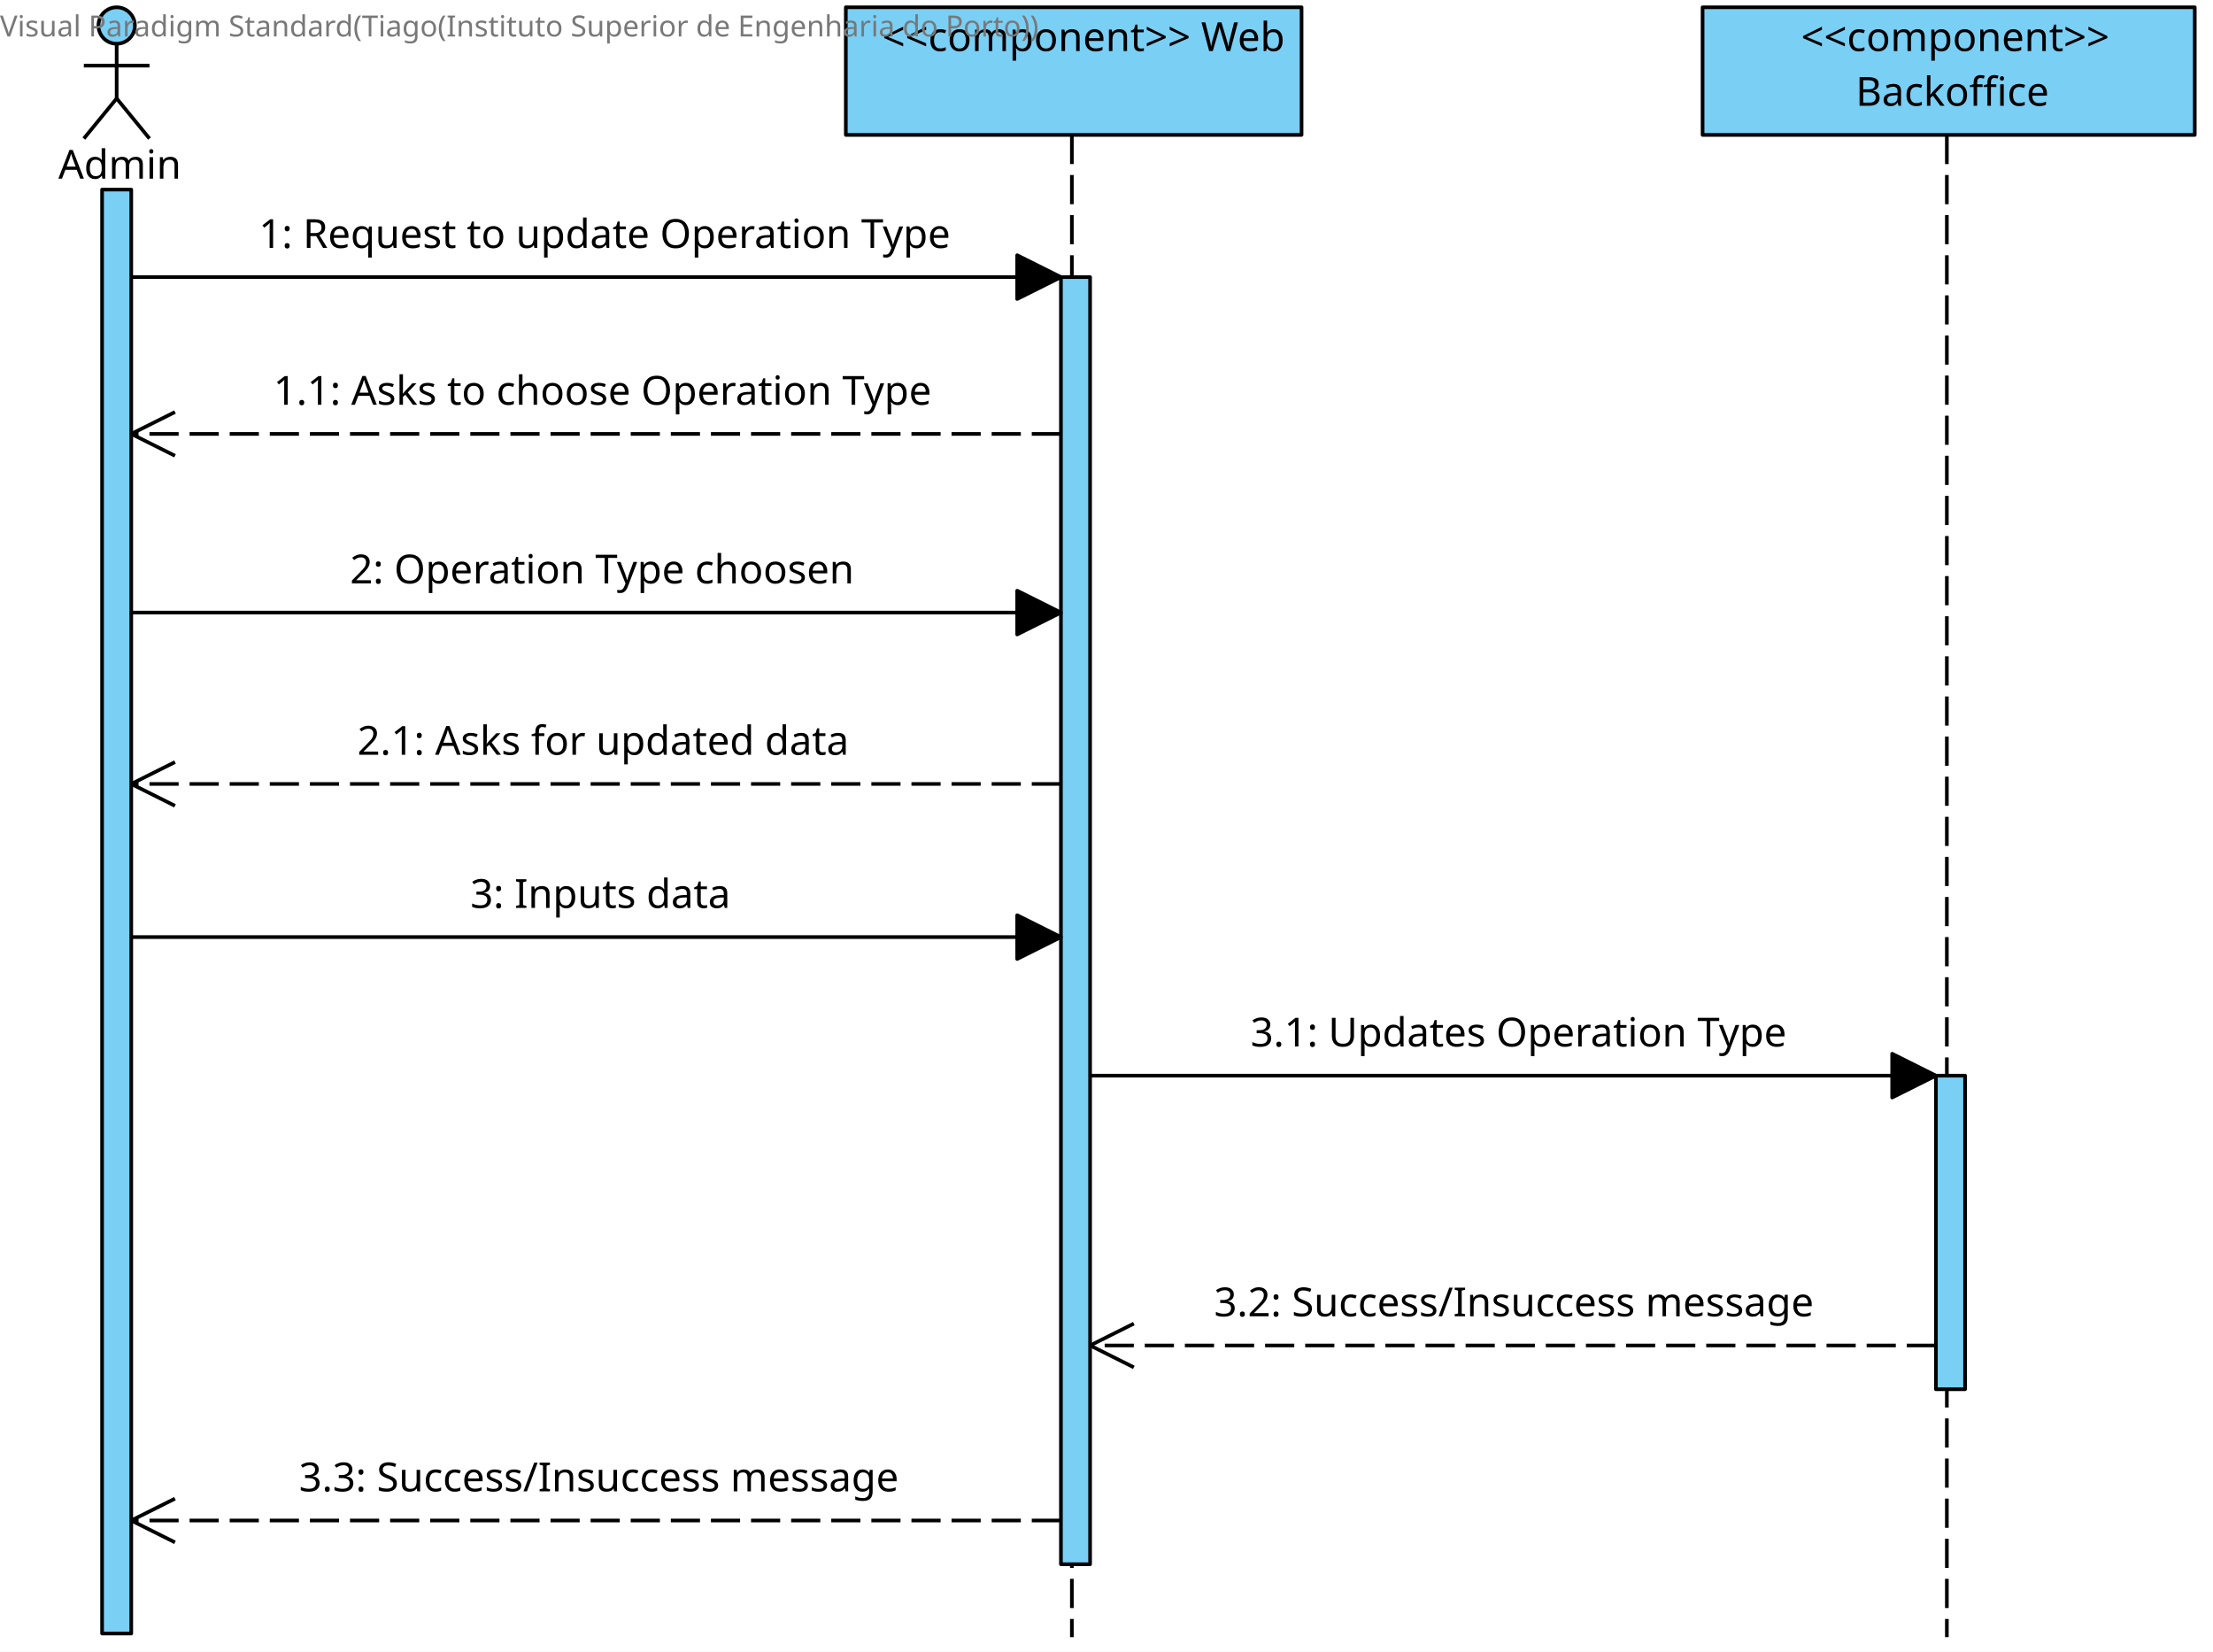
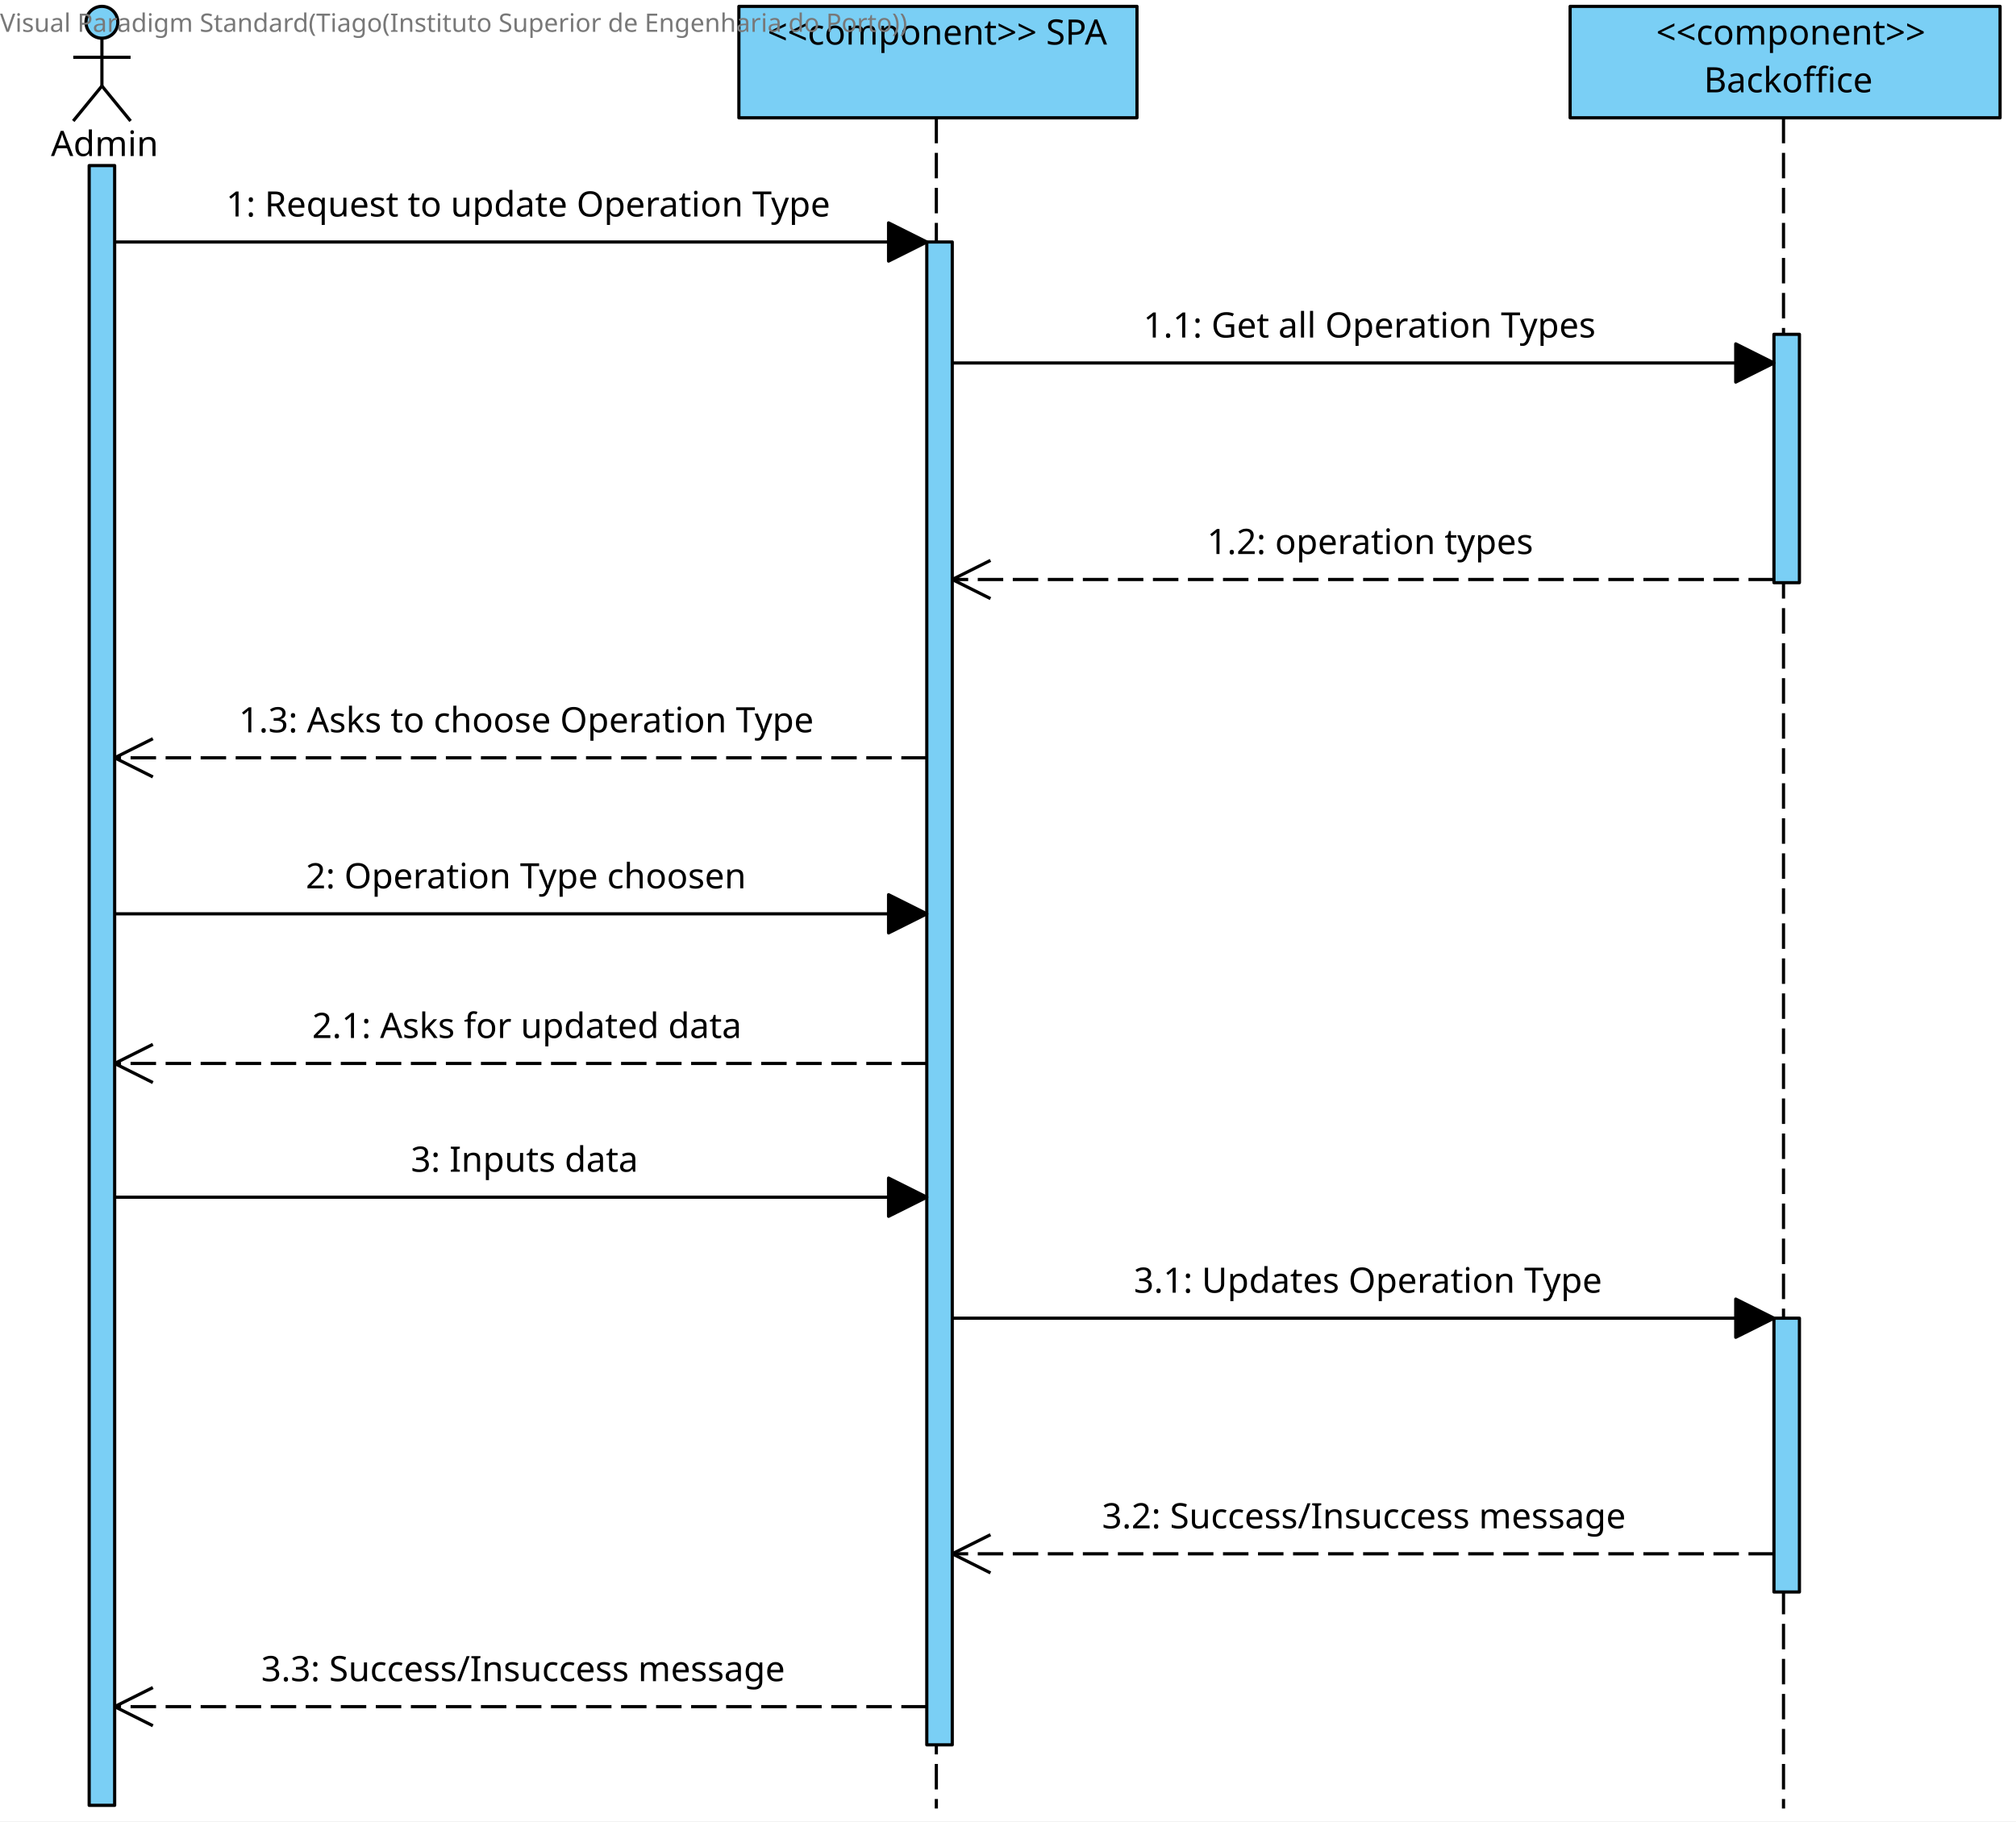
- <svg xmlns="http://www.w3.org/2000/svg" fill-opacity="0" color-rendering="auto" color-interpolation="auto" text-rendering="auto" stroke="rgb(0,0,0)" stroke-linecap="square" width="607" stroke-miterlimit="10" shape-rendering="auto" stroke-opacity="0" fill="rgb(0,0,0)" stroke-dasharray="none" font-weight="normal" stroke-width="1" height="453" font-family="'Dialog'" font-style="normal" stroke-linejoin="miter" font-size="12px" stroke-dashoffset="0" image-rendering="auto">
+ <svg xmlns="http://www.w3.org/2000/svg" fill-opacity="0" color-rendering="auto" color-interpolation="auto" text-rendering="auto" stroke="rgb(0,0,0)" stroke-linecap="square" width="633" stroke-miterlimit="10" shape-rendering="auto" stroke-opacity="0" fill="rgb(0,0,0)" stroke-dasharray="none" font-weight="normal" stroke-width="1" height="572" font-family="'Dialog'" font-style="normal" stroke-linejoin="miter" font-size="12px" stroke-dashoffset="0" image-rendering="auto">
  <defs id="genericDefs" />
  <g>
    <defs id="defs1">
      <clipPath clipPathUnits="userSpaceOnUse" id="clipPath1">
-         <path d="M-7 -7 L71 -7 L71 458 L-7 458 L-7 -7 Z" />
+         <path d="M-7 -7 L71 -7 L71 577 L-7 577 L-7 -7 Z" />
      </clipPath>
      <clipPath clipPathUnits="userSpaceOnUse" id="clipPath2">
-         <path d="M-7 -7 L137 -7 L137 458 L-7 458 L-7 -7 Z" />
+         <path d="M-7 -7 L137 -7 L137 577 L-7 577 L-7 -7 Z" />
      </clipPath>
      <clipPath clipPathUnits="userSpaceOnUse" id="clipPath3">
-         <path d="M-7 -7 L19 -7 L19 364 L-7 364 L-7 -7 Z" />
+         <path d="M-7 -7 L19 -7 L19 483 L-7 483 L-7 -7 Z" />
      </clipPath>
      <clipPath clipPathUnits="userSpaceOnUse" id="clipPath4">
-         <path d="M-7 -7 L147 -7 L147 458 L-7 458 L-7 -7 Z" />
+         <path d="M-7 -7 L147 -7 L147 577 L-7 577 L-7 -7 Z" />
      </clipPath>
      <clipPath clipPathUnits="userSpaceOnUse" id="clipPath5">
        <path d="M-7 -7 L19 -7 L19 97 L-7 97 L-7 -7 Z" />
      </clipPath>
      <clipPath clipPathUnits="userSpaceOnUse" id="clipPath6">
-         <path d="M-136 -30 L272 -30 L272 60 L-136 60 L-136 -30 Z" />
+         <path d="M-7 -7 L19 -7 L19 89 L-7 89 L-7 -7 Z" />
      </clipPath>
      <clipPath clipPathUnits="userSpaceOnUse" id="clipPath7">
        <path d="M-52 -15 L104 -15 L104 30 L-52 30 L-52 -15 Z" />
      </clipPath>
      <clipPath clipPathUnits="userSpaceOnUse" id="clipPath8">
        <path d="M-126 -15 L252 -15 L252 30 L-126 30 L-126 -15 Z" />
      </clipPath>
      <clipPath clipPathUnits="userSpaceOnUse" id="clipPath9">
+         <path d="M-136 -30 L272 -30 L272 60 L-136 60 L-136 -30 Z" />
+       </clipPath>
+       <clipPath clipPathUnits="userSpaceOnUse" id="clipPath10">
        <path d="M0 0 L359 0 L359 104 L0 104 L0 0 Z" />
      </clipPath>
-       <clipPath clipPathUnits="userSpaceOnUse" id="clipPath10">
-         <path d="M72 11 L72 26 L20 26 L20 11 ZM278 30 L278 45 L76 45 L76 30 ZM274 73 L274 88 L79 88 L79 73 ZM0 0 L0 104 L359 104 L359 0 Z" />
-       </clipPath>
      <clipPath clipPathUnits="userSpaceOnUse" id="clipPath11">
-         <path d="M274 30 L274 45 L79 45 L79 30 ZM253 79 L253 94 L100 94 L100 79 ZM0 0 L0 104 L359 104 L359 0 L278 0 L278 2 L76 2 L76 0 Z" />
+         <path d="M72 11 L72 26 L20 26 L20 11 ZM278 30 L278 45 L76 45 L76 30 ZM0 0 L0 104 L359 104 L359 0 Z" />
      </clipPath>
      <clipPath clipPathUnits="userSpaceOnUse" id="clipPath12">
+         <path d="M274 30 L274 45 L79 45 L79 30 ZM253 79 L253 94 L100 94 L100 79 ZM0 0 L0 104 L359 104 L359 0 Z" />
+       </clipPath>
+       <clipPath clipPathUnits="userSpaceOnUse" id="clipPath13">
        <path d="M253 30 L253 45 L100 45 L100 30 ZM252 77 L252 92 L103 92 L103 77 ZM0 0 L0 104 L359 104 L359 0 Z" />
      </clipPath>
-       <clipPath clipPathUnits="userSpaceOnUse" id="clipPath13">
+       <clipPath clipPathUnits="userSpaceOnUse" id="clipPath14">
        <path d="M252 30 L252 45 L103 45 L103 30 ZM220 72 L220 87 L133 87 L133 72 ZM0 0 L0 104 L359 104 L359 0 Z" />
      </clipPath>
-       <clipPath clipPathUnits="userSpaceOnUse" id="clipPath14">
-         <path d="M220 30 L220 45 L133 45 L133 30 ZM0 0 L0 104 L359 104 L359 83 L348 83 L348 68 L359 68 L359 0 L252 0 L252 3 L103 3 L103 0 Z" />
-       </clipPath>
      <clipPath clipPathUnits="userSpaceOnUse" id="clipPath15">
+         <path d="M220 30 L220 45 L133 45 L133 30 ZM0 0 L0 104 L359 104 L359 0 L252 0 L252 3 L103 3 L103 0 Z" />
+       </clipPath>
+       <clipPath clipPathUnits="userSpaceOnUse" id="clipPath16">
        <path d="M269 30 L269 45 L86 45 L86 30 ZM0 0 L0 104 L359 104 L359 0 Z" />
      </clipPath>
-       <clipPath clipPathUnits="userSpaceOnUse" id="clipPath16">
-         <path d="M0 0 L336 0 L336 104 L0 104 L0 0 Z" />
-       </clipPath>
      <clipPath clipPathUnits="userSpaceOnUse" id="clipPath17">
-         <path d="M247 30 L247 45 L85 45 L85 30 ZM0 0 L0 104 L336 104 L336 0 Z" />
+         <path d="M0 0 L362 0 L362 104 L0 104 L0 0 Z" />
      </clipPath>
      <clipPath clipPathUnits="userSpaceOnUse" id="clipPath18">
-         <path d="M257 30 L257 45 L74 45 L74 30 ZM0 0 L0 78 L6 78 L6 93 L0 93 L0 104 L336 104 L336 0 Z" />
+         <path d="M260 30 L260 45 L98 45 L98 30 ZM0 0 L0 104 L362 104 L362 0 Z" />
      </clipPath>
      <clipPath clipPathUnits="userSpaceOnUse" id="clipPath19">
+         <path d="M270 30 L270 45 L87 45 L87 30 ZM0 0 L0 78 L6 78 L6 93 L0 93 L0 104 L362 104 L362 0 Z" />
+       </clipPath>
+       <clipPath clipPathUnits="userSpaceOnUse" id="clipPath20">
+         <path d="M258 30 L258 45 L100 45 L100 30 ZM15 0 L15 7 L0 7 L0 104 L120 104 L120 98 L237 98 L237 104 L362 104 L362 0 Z" />
+       </clipPath>
+       <clipPath clipPathUnits="userSpaceOnUse" id="clipPath21">
+         <path d="M237 30 L237 45 L120 45 L120 30 ZM0 0 L0 86 L11 86 L11 101 L0 101 L0 104 L362 104 L362 0 Z" />
+       </clipPath>
+       <clipPath clipPathUnits="userSpaceOnUse" id="clipPath22">
+         <path d="M-117 -15 L234 -15 L234 30 L-117 30 L-117 -15 Z" />
+       </clipPath>
+       <clipPath clipPathUnits="userSpaceOnUse" id="clipPath23">
+         <path d="M-158 -15 L316 -15 L316 30 L-158 30 L-158 -15 Z" />
+       </clipPath>
+       <clipPath clipPathUnits="userSpaceOnUse" id="clipPath24">
        <path d="M-183 -15 L366 -15 L366 30 L-183 30 L-183 -15 Z" />
      </clipPath>
-       <clipPath clipPathUnits="userSpaceOnUse" id="clipPath20">
+       <clipPath clipPathUnits="userSpaceOnUse" id="clipPath25">
        <path d="M-162 -15 L324 -15 L324 30 L-162 30 L-162 -15 Z" />
      </clipPath>
-       <clipPath clipPathUnits="userSpaceOnUse" id="clipPath21">
+       <clipPath clipPathUnits="userSpaceOnUse" id="clipPath26">
        <path d="M-87 -15 L174 -15 L174 30 L-87 30 L-87 -15 Z" />
      </clipPath>
-       <clipPath clipPathUnits="userSpaceOnUse" id="clipPath22">
+       <clipPath clipPathUnits="userSpaceOnUse" id="clipPath27">
        <path d="M-149 -15 L298 -15 L298 30 L-149 30 L-149 -15 Z" />
      </clipPath>
-       <clipPath clipPathUnits="userSpaceOnUse" id="clipPath23">
+       <clipPath clipPathUnits="userSpaceOnUse" id="clipPath28">
        <path d="M-153 -15 L306 -15 L306 30 L-153 30 L-153 -15 Z" />
      </clipPath>
-       <clipPath clipPathUnits="userSpaceOnUse" id="clipPath24">
+       <clipPath clipPathUnits="userSpaceOnUse" id="clipPath29">
        <path d="M-195 -15 L390 -15 L390 30 L-195 30 L-195 -15 Z" />
      </clipPath>
-       <clipPath clipPathUnits="userSpaceOnUse" id="clipPath25">
+       <clipPath clipPathUnits="userSpaceOnUse" id="clipPath30">
        <path d="M-202 -15 L404 -15 L404 30 L-202 30 L-202 -15 Z" />
      </clipPath>
    </defs>
    <g fill="white" text-rendering="geometricPrecision" fill-opacity="1" stroke-opacity="1" stroke="white">
-       <rect x="0" width="607" height="453" y="0" stroke="none" />
+       <rect x="0" width="633" height="572" y="0" stroke="none" />
    </g>
    <g font-size="11px" transform="translate(2,2)" fill-opacity="1" fill="rgb(122,207,245)" text-rendering="geometricPrecision" image-rendering="optimizeQuality" font-family="sans-serif" stroke="rgb(122,207,245)" stroke-opacity="1">
      <circle r="5" clip-path="url(#clipPath1)" cx="30" cy="5" stroke="none" />
-       <rect x="26" width="8" height="396" y="50" clip-path="url(#clipPath1)" stroke="none" />
+       <rect x="26" width="8" height="515" y="50" clip-path="url(#clipPath1)" stroke="none" />
    </g>
    <g stroke-linecap="butt" font-size="11px" transform="translate(2,2)" fill-opacity="1" fill="black" text-rendering="geometricPrecision" image-rendering="optimizeQuality" font-family="sans-serif" stroke-linejoin="round" stroke="black" stroke-opacity="1" stroke-miterlimit="0">
      <circle fill="none" r="5" clip-path="url(#clipPath1)" cx="30" cy="5" />
-       <rect fill="none" x="26" width="8" height="396" y="50" clip-path="url(#clipPath1)" />
+       <rect fill="none" x="26" width="8" height="515" y="50" clip-path="url(#clipPath1)" />
      <line y2="25" fill="none" x1="30" clip-path="url(#clipPath1)" x2="30" y1="10" />
      <line y2="36" fill="none" x1="30" clip-path="url(#clipPath1)" x2="21" y1="25" />
      <line y2="36" fill="none" x1="30" clip-path="url(#clipPath1)" x2="39" y1="25" />
      <line y2="16" fill="none" x1="21" clip-path="url(#clipPath1)" x2="39" y1="16" />
    </g>
    <g font-size="11px" transform="translate(232,2)" fill-opacity="1" fill="rgb(122,207,245)" text-rendering="geometricPrecision" image-rendering="optimizeQuality" font-family="sans-serif" stroke="rgb(122,207,245)" stroke-opacity="1">
      <rect x="0" width="125" height="35" y="0" clip-path="url(#clipPath2)" stroke="none" />
    </g>
    <g stroke-linecap="butt" font-size="11px" transform="translate(232,2)" fill-opacity="1" fill="black" text-rendering="geometricPrecision" image-rendering="optimizeQuality" font-family="sans-serif" stroke-linejoin="round" stroke="black" stroke-opacity="1" stroke-miterlimit="0">
      <rect fill="none" x="0" width="125" height="35" y="0" clip-path="url(#clipPath2)" />
-       <line clip-path="url(#clipPath2)" fill="none" x1="62" x2="62" y1="35" y2="447" stroke-linejoin="bevel" stroke-dasharray="8,3" />
+       <line clip-path="url(#clipPath2)" fill="none" x1="62" x2="62" y1="35" y2="566" stroke-linejoin="bevel" stroke-dasharray="8,3" />
    </g>
    <g font-size="11px" transform="translate(291,76)" fill-opacity="1" fill="rgb(122,207,245)" text-rendering="geometricPrecision" image-rendering="optimizeQuality" font-family="sans-serif" stroke="rgb(122,207,245)" stroke-opacity="1">
-       <rect x="0" width="8" height="353" y="0" clip-path="url(#clipPath3)" stroke="none" />
+       <rect x="0" width="8" height="472" y="0" clip-path="url(#clipPath3)" stroke="none" />
    </g>
    <g stroke-linecap="butt" font-size="11px" transform="translate(291,76)" fill-opacity="1" fill="black" text-rendering="geometricPrecision" image-rendering="optimizeQuality" font-family="sans-serif" stroke-linejoin="round" stroke="black" stroke-opacity="1" stroke-miterlimit="0">
-       <rect fill="none" x="0" width="8" height="353" y="0" clip-path="url(#clipPath3)" />
-     </g>
-     <g font-size="11px" transform="translate(467,2)" fill-opacity="1" fill="rgb(122,207,245)" text-rendering="geometricPrecision" image-rendering="optimizeQuality" font-family="sans-serif" stroke="rgb(122,207,245)" stroke-opacity="1">
+       <rect fill="none" x="0" width="8" height="472" y="0" clip-path="url(#clipPath3)" />
+     </g>
+     <g font-size="11px" transform="translate(493,2)" fill-opacity="1" fill="rgb(122,207,245)" text-rendering="geometricPrecision" image-rendering="optimizeQuality" font-family="sans-serif" stroke="rgb(122,207,245)" stroke-opacity="1">
      <rect x="0" width="135" height="35" y="0" clip-path="url(#clipPath4)" stroke="none" />
    </g>
-     <g stroke-linecap="butt" font-size="11px" transform="translate(467,2)" fill-opacity="1" fill="black" text-rendering="geometricPrecision" image-rendering="optimizeQuality" font-family="sans-serif" stroke-linejoin="round" stroke="black" stroke-opacity="1" stroke-miterlimit="0">
+     <g stroke-linecap="butt" font-size="11px" transform="translate(493,2)" fill-opacity="1" fill="black" text-rendering="geometricPrecision" image-rendering="optimizeQuality" font-family="sans-serif" stroke-linejoin="round" stroke="black" stroke-opacity="1" stroke-miterlimit="0">
      <rect fill="none" x="0" width="135" height="35" y="0" clip-path="url(#clipPath4)" />
-       <line clip-path="url(#clipPath4)" fill="none" x1="67" x2="67" y1="35" y2="447" stroke-linejoin="bevel" stroke-dasharray="8,3" />
-     </g>
-     <g font-size="11px" transform="translate(531,295)" fill-opacity="1" fill="rgb(122,207,245)" text-rendering="geometricPrecision" image-rendering="optimizeQuality" font-family="sans-serif" stroke="rgb(122,207,245)" stroke-opacity="1">
+       <line clip-path="url(#clipPath4)" fill="none" x1="67" x2="67" y1="35" y2="566" stroke-linejoin="bevel" stroke-dasharray="8,3" />
+     </g>
+     <g font-size="11px" transform="translate(557,414)" fill-opacity="1" fill="rgb(122,207,245)" text-rendering="geometricPrecision" image-rendering="optimizeQuality" font-family="sans-serif" stroke="rgb(122,207,245)" stroke-opacity="1">
      <rect x="0" width="8" height="86" y="0" clip-path="url(#clipPath5)" stroke="none" />
    </g>
-     <g stroke-linecap="butt" font-size="11px" transform="translate(531,295)" fill-opacity="1" fill="black" text-rendering="geometricPrecision" image-rendering="optimizeQuality" font-family="sans-serif" stroke-linejoin="round" stroke="black" stroke-opacity="1" stroke-miterlimit="0">
+     <g stroke-linecap="butt" font-size="11px" transform="translate(557,414)" fill-opacity="1" fill="black" text-rendering="geometricPrecision" image-rendering="optimizeQuality" font-family="sans-serif" stroke-linejoin="round" stroke="black" stroke-opacity="1" stroke-miterlimit="0">
      <rect fill="none" x="0" width="8" height="86" y="0" clip-path="url(#clipPath5)" />
    </g>
-     <g font-size="11px" transform="translate(467,2)" fill-opacity="1" fill="black" text-rendering="geometricPrecision" image-rendering="optimizeQuality" font-family="sans-serif" stroke="black" stroke-opacity="1">
-       <text x="27" xml:space="preserve" y="12" clip-path="url(#clipPath6)" stroke="none">&lt;&lt;component&gt;&gt;</text>
-       <text x="42" xml:space="preserve" y="27" clip-path="url(#clipPath6)" stroke="none">Backoffice</text>
+     <g font-size="11px" transform="translate(557,105)" fill-opacity="1" fill="rgb(122,207,245)" text-rendering="geometricPrecision" image-rendering="optimizeQuality" font-family="sans-serif" stroke="rgb(122,207,245)" stroke-opacity="1">
+       <rect x="0" width="8" height="78" y="0" clip-path="url(#clipPath6)" stroke="none" />
+     </g>
+     <g stroke-linecap="butt" font-size="11px" transform="translate(557,105)" fill-opacity="1" fill="black" text-rendering="geometricPrecision" image-rendering="optimizeQuality" font-family="sans-serif" stroke-linejoin="round" stroke="black" stroke-opacity="1" stroke-miterlimit="0">
+       <rect fill="none" x="0" width="8" height="78" y="0" clip-path="url(#clipPath6)" />
    </g>
    <g font-size="11px" transform="translate(6,37)" fill-opacity="1" fill="black" text-rendering="geometricPrecision" image-rendering="optimizeQuality" font-family="sans-serif" stroke="black" stroke-opacity="1">
      <text x="10" xml:space="preserve" y="12" clip-path="url(#clipPath7)" stroke="none">Admin</text>
    </g>
    <g font-size="11px" transform="translate(232,2)" fill-opacity="1" fill="black" text-rendering="geometricPrecision" image-rendering="optimizeQuality" font-family="sans-serif" stroke="black" stroke-opacity="1">
-       <text x="10" xml:space="preserve" y="12" clip-path="url(#clipPath8)" stroke="none">&lt;&lt;component&gt;&gt; Web</text>
+       <text x="9" xml:space="preserve" y="12" clip-path="url(#clipPath8)" stroke="none">&lt;&lt;component&gt;&gt; SPA</text>
+     </g>
+     <g font-size="11px" transform="translate(493,2)" fill-opacity="1" fill="black" text-rendering="geometricPrecision" image-rendering="optimizeQuality" font-family="sans-serif" stroke="black" stroke-opacity="1">
+       <text x="27" xml:space="preserve" y="12" clip-path="url(#clipPath9)" stroke="none">&lt;&lt;component&gt;&gt;</text>
+       <text x="42" xml:space="preserve" y="27" clip-path="url(#clipPath9)" stroke="none">Backoffice</text>
    </g>
    <g stroke-linecap="butt" font-size="11px" transform="translate(-14,26)" fill-opacity="1" fill="black" text-rendering="geometricPrecision" image-rendering="optimizeQuality" font-family="sans-serif" stroke-linejoin="round" stroke="black" stroke-opacity="1">
-       <line y2="50" fill="none" x1="50" clip-path="url(#clipPath10)" x2="305" y1="50" />
-       <polygon points=" 305 50 293 44 293 56" clip-path="url(#clipPath10)" stroke="none" />
-       <polygon fill="none" points=" 305 50 293 44 293 56" clip-path="url(#clipPath10)" />
-     </g>
-     <g fill-opacity="1" text-rendering="geometricPrecision" stroke="black" stroke-linecap="butt" transform="translate(-14,69)" stroke-miterlimit="0" stroke-opacity="1" fill="black" stroke-dasharray="8,3" font-family="sans-serif" stroke-linejoin="round" font-size="11px" image-rendering="optimizeQuality">
-       <line y2="50" fill="none" x1="305" clip-path="url(#clipPath11)" x2="50" y1="50" />
-       <line clip-path="url(#clipPath11)" fill="none" x1="50" x2="62" y1="50" y2="56" stroke-dasharray="none" stroke-miterlimit="10" />
-       <line clip-path="url(#clipPath11)" fill="none" x1="50" x2="62" y1="50" y2="44" stroke-dasharray="none" stroke-miterlimit="10" />
-     </g>
-     <g stroke-linecap="butt" font-size="11px" transform="translate(-14,118)" fill-opacity="1" fill="black" text-rendering="geometricPrecision" image-rendering="optimizeQuality" font-family="sans-serif" stroke-linejoin="round" stroke="black" stroke-opacity="1">
-       <line y2="50" fill="none" x1="50" clip-path="url(#clipPath12)" x2="305" y1="50" />
-       <polygon points=" 305 50 293 44 293 56" clip-path="url(#clipPath12)" stroke="none" />
-       <polygon fill="none" points=" 305 50 293 44 293 56" clip-path="url(#clipPath12)" />
-     </g>
-     <g fill-opacity="1" text-rendering="geometricPrecision" stroke="black" stroke-linecap="butt" transform="translate(-14,165)" stroke-miterlimit="0" stroke-opacity="1" fill="black" stroke-dasharray="8,3" font-family="sans-serif" stroke-linejoin="round" font-size="11px" image-rendering="optimizeQuality">
-       <line y2="50" fill="none" x1="305" clip-path="url(#clipPath13)" x2="50" y1="50" />
-       <line clip-path="url(#clipPath13)" fill="none" x1="50" x2="62" y1="50" y2="56" stroke-dasharray="none" stroke-miterlimit="10" />
-       <line clip-path="url(#clipPath13)" fill="none" x1="50" x2="62" y1="50" y2="44" stroke-dasharray="none" stroke-miterlimit="10" />
-     </g>
-     <g stroke-linecap="butt" font-size="11px" transform="translate(-14,207)" fill-opacity="1" fill="black" text-rendering="geometricPrecision" image-rendering="optimizeQuality" font-family="sans-serif" stroke-linejoin="round" stroke="black" stroke-opacity="1">
-       <line y2="50" fill="none" x1="50" clip-path="url(#clipPath14)" x2="305" y1="50" />
-       <polygon points=" 305 50 293 44 293 56" clip-path="url(#clipPath14)" stroke="none" />
-       <polygon fill="none" points=" 305 50 293 44 293 56" clip-path="url(#clipPath14)" />
-     </g>
-     <g fill-opacity="1" text-rendering="geometricPrecision" stroke="black" stroke-linecap="butt" transform="translate(-14,367)" stroke-miterlimit="0" stroke-opacity="1" fill="black" stroke-dasharray="8,3" font-family="sans-serif" stroke-linejoin="round" font-size="11px" image-rendering="optimizeQuality">
-       <line y2="50" fill="none" x1="305" clip-path="url(#clipPath15)" x2="50" y1="50" />
-       <line clip-path="url(#clipPath15)" fill="none" x1="50" x2="62" y1="50" y2="56" stroke-dasharray="none" stroke-miterlimit="10" />
-       <line clip-path="url(#clipPath15)" fill="none" x1="50" x2="62" y1="50" y2="44" stroke-dasharray="none" stroke-miterlimit="10" />
-     </g>
-     <g stroke-linecap="butt" font-size="11px" transform="translate(249,245)" fill-opacity="1" fill="black" text-rendering="geometricPrecision" image-rendering="optimizeQuality" font-family="sans-serif" stroke-linejoin="round" stroke="black" stroke-opacity="1">
-       <line y2="50" fill="none" x1="50" clip-path="url(#clipPath17)" x2="282" y1="50" />
-       <polygon points=" 282 50 270 44 270 56" clip-path="url(#clipPath17)" stroke="none" />
-       <polygon fill="none" points=" 282 50 270 44 270 56" clip-path="url(#clipPath17)" />
-     </g>
-     <g fill-opacity="1" text-rendering="geometricPrecision" stroke="black" stroke-linecap="butt" transform="translate(249,319)" stroke-miterlimit="0" stroke-opacity="1" fill="black" stroke-dasharray="8,3" font-family="sans-serif" stroke-linejoin="round" font-size="11px" image-rendering="optimizeQuality">
-       <line y2="50" fill="none" x1="282" clip-path="url(#clipPath18)" x2="50" y1="50" />
-       <line clip-path="url(#clipPath18)" fill="none" x1="50" x2="62" y1="50" y2="56" stroke-dasharray="none" stroke-miterlimit="10" />
-       <line clip-path="url(#clipPath18)" fill="none" x1="50" x2="62" y1="50" y2="44" stroke-dasharray="none" stroke-miterlimit="10" />
-     </g>
-     <g font-size="11px" transform="translate(323,349)" fill-opacity="1" fill="white" text-rendering="geometricPrecision" image-rendering="optimizeQuality" font-family="sans-serif" stroke="white" stroke-opacity="1">
-       <rect x="0" width="183" height="15" y="0" clip-path="url(#clipPath19)" stroke="none" />
-       <text fill="black" x="10" xml:space="preserve" y="12" clip-path="url(#clipPath19)" stroke="none">3.2: Success/Insuccess message</text>
-     </g>
-     <g font-size="11px" transform="translate(334,275)" fill-opacity="1" fill="white" text-rendering="geometricPrecision" image-rendering="optimizeQuality" font-family="sans-serif" stroke="white" stroke-opacity="1">
-       <rect x="0" width="162" height="15" y="0" clip-path="url(#clipPath20)" stroke="none" />
-       <text fill="black" x="9" xml:space="preserve" y="12" clip-path="url(#clipPath20)" stroke="none">3.1: Updates Operation Type</text>
-     </g>
-     <g font-size="11px" transform="translate(72,397)" fill-opacity="1" fill="white" text-rendering="geometricPrecision" image-rendering="optimizeQuality" font-family="sans-serif" stroke="white" stroke-opacity="1">
-       <rect x="0" width="183" height="15" y="0" clip-path="url(#clipPath19)" stroke="none" />
-       <text fill="black" x="10" xml:space="preserve" y="12" clip-path="url(#clipPath19)" stroke="none">3.3: Success/Insuccess message</text>
-     </g>
-     <g font-size="11px" transform="translate(119,237)" fill-opacity="1" fill="white" text-rendering="geometricPrecision" image-rendering="optimizeQuality" font-family="sans-serif" stroke="white" stroke-opacity="1">
-       <rect x="0" width="87" height="15" y="0" clip-path="url(#clipPath21)" stroke="none" />
-       <text fill="black" x="10" xml:space="preserve" y="12" clip-path="url(#clipPath21)" stroke="none">3: Inputs data</text>
-     </g>
-     <g font-size="11px" transform="translate(89,195)" fill-opacity="1" fill="white" text-rendering="geometricPrecision" image-rendering="optimizeQuality" font-family="sans-serif" stroke="white" stroke-opacity="1">
-       <rect x="0" width="149" height="15" y="0" clip-path="url(#clipPath22)" stroke="none" />
-       <text fill="black" x="9" xml:space="preserve" y="12" clip-path="url(#clipPath22)" stroke="none">2.1: Asks for updated data</text>
-     </g>
-     <g font-size="11px" transform="translate(86,148)" fill-opacity="1" fill="white" text-rendering="geometricPrecision" image-rendering="optimizeQuality" font-family="sans-serif" stroke="white" stroke-opacity="1">
-       <rect x="0" width="153" height="15" y="0" clip-path="url(#clipPath23)" stroke="none" />
-       <text fill="black" x="10" xml:space="preserve" y="12" clip-path="url(#clipPath23)" stroke="none">2: Operation Type choosen</text>
-     </g>
-     <g font-size="11px" transform="translate(65,99)" fill-opacity="1" fill="white" text-rendering="geometricPrecision" image-rendering="optimizeQuality" font-family="sans-serif" stroke="white" stroke-opacity="1">
-       <rect x="0" width="195" height="15" y="0" clip-path="url(#clipPath24)" stroke="none" />
-       <text fill="black" x="10" xml:space="preserve" y="12" clip-path="url(#clipPath24)" stroke="none">1.1: Asks to choose Operation Type</text>
+       <line y2="50" fill="none" x1="50" clip-path="url(#clipPath11)" x2="305" y1="50" />
+       <polygon points=" 305 50 293 44 293 56" clip-path="url(#clipPath11)" stroke="none" />
+       <polygon fill="none" points=" 305 50 293 44 293 56" clip-path="url(#clipPath11)" />
+     </g>
+     <g fill-opacity="1" text-rendering="geometricPrecision" stroke="black" stroke-linecap="butt" transform="translate(-14,188)" stroke-miterlimit="0" stroke-opacity="1" fill="black" stroke-dasharray="8,3" font-family="sans-serif" stroke-linejoin="round" font-size="11px" image-rendering="optimizeQuality">
+       <line y2="50" fill="none" x1="305" clip-path="url(#clipPath12)" x2="50" y1="50" />
+       <line clip-path="url(#clipPath12)" fill="none" x1="50" x2="62" y1="50" y2="56" stroke-dasharray="none" stroke-miterlimit="10" />
+       <line clip-path="url(#clipPath12)" fill="none" x1="50" x2="62" y1="50" y2="44" stroke-dasharray="none" stroke-miterlimit="10" />
+     </g>
+     <g stroke-linecap="butt" font-size="11px" transform="translate(-14,237)" fill-opacity="1" fill="black" text-rendering="geometricPrecision" image-rendering="optimizeQuality" font-family="sans-serif" stroke-linejoin="round" stroke="black" stroke-opacity="1">
+       <line y2="50" fill="none" x1="50" clip-path="url(#clipPath13)" x2="305" y1="50" />
+       <polygon points=" 305 50 293 44 293 56" clip-path="url(#clipPath13)" stroke="none" />
+       <polygon fill="none" points=" 305 50 293 44 293 56" clip-path="url(#clipPath13)" />
+     </g>
+     <g fill-opacity="1" text-rendering="geometricPrecision" stroke="black" stroke-linecap="butt" transform="translate(-14,284)" stroke-miterlimit="0" stroke-opacity="1" fill="black" stroke-dasharray="8,3" font-family="sans-serif" stroke-linejoin="round" font-size="11px" image-rendering="optimizeQuality">
+       <line y2="50" fill="none" x1="305" clip-path="url(#clipPath14)" x2="50" y1="50" />
+       <line clip-path="url(#clipPath14)" fill="none" x1="50" x2="62" y1="50" y2="56" stroke-dasharray="none" stroke-miterlimit="10" />
+       <line clip-path="url(#clipPath14)" fill="none" x1="50" x2="62" y1="50" y2="44" stroke-dasharray="none" stroke-miterlimit="10" />
+     </g>
+     <g stroke-linecap="butt" font-size="11px" transform="translate(-14,326)" fill-opacity="1" fill="black" text-rendering="geometricPrecision" image-rendering="optimizeQuality" font-family="sans-serif" stroke-linejoin="round" stroke="black" stroke-opacity="1">
+       <line y2="50" fill="none" x1="50" clip-path="url(#clipPath15)" x2="305" y1="50" />
+       <polygon points=" 305 50 293 44 293 56" clip-path="url(#clipPath15)" stroke="none" />
+       <polygon fill="none" points=" 305 50 293 44 293 56" clip-path="url(#clipPath15)" />
+     </g>
+     <g fill-opacity="1" text-rendering="geometricPrecision" stroke="black" stroke-linecap="butt" transform="translate(-14,486)" stroke-miterlimit="0" stroke-opacity="1" fill="black" stroke-dasharray="8,3" font-family="sans-serif" stroke-linejoin="round" font-size="11px" image-rendering="optimizeQuality">
+       <line y2="50" fill="none" x1="305" clip-path="url(#clipPath16)" x2="50" y1="50" />
+       <line clip-path="url(#clipPath16)" fill="none" x1="50" x2="62" y1="50" y2="56" stroke-dasharray="none" stroke-miterlimit="10" />
+       <line clip-path="url(#clipPath16)" fill="none" x1="50" x2="62" y1="50" y2="44" stroke-dasharray="none" stroke-miterlimit="10" />
+     </g>
+     <g stroke-linecap="butt" font-size="11px" transform="translate(249,364)" fill-opacity="1" fill="black" text-rendering="geometricPrecision" image-rendering="optimizeQuality" font-family="sans-serif" stroke-linejoin="round" stroke="black" stroke-opacity="1">
+       <line y2="50" fill="none" x1="50" clip-path="url(#clipPath18)" x2="308" y1="50" />
+       <polygon points=" 308 50 296 44 296 56" clip-path="url(#clipPath18)" stroke="none" />
+       <polygon fill="none" points=" 308 50 296 44 296 56" clip-path="url(#clipPath18)" />
+     </g>
+     <g fill-opacity="1" text-rendering="geometricPrecision" stroke="black" stroke-linecap="butt" transform="translate(249,438)" stroke-miterlimit="0" stroke-opacity="1" fill="black" stroke-dasharray="8,3" font-family="sans-serif" stroke-linejoin="round" font-size="11px" image-rendering="optimizeQuality">
+       <line y2="50" fill="none" x1="308" clip-path="url(#clipPath19)" x2="50" y1="50" />
+       <line clip-path="url(#clipPath19)" fill="none" x1="50" x2="62" y1="50" y2="56" stroke-dasharray="none" stroke-miterlimit="10" />
+       <line clip-path="url(#clipPath19)" fill="none" x1="50" x2="62" y1="50" y2="44" stroke-dasharray="none" stroke-miterlimit="10" />
+     </g>
+     <g stroke-linecap="butt" font-size="11px" transform="translate(249,64)" fill-opacity="1" fill="black" text-rendering="geometricPrecision" image-rendering="optimizeQuality" font-family="sans-serif" stroke-linejoin="round" stroke="black" stroke-opacity="1">
+       <line y2="50" fill="none" x1="50" clip-path="url(#clipPath20)" x2="308" y1="50" />
+       <polygon points=" 308 50 296 44 296 56" clip-path="url(#clipPath20)" stroke="none" />
+       <polygon fill="none" points=" 308 50 296 44 296 56" clip-path="url(#clipPath20)" />
+     </g>
+     <g fill-opacity="1" text-rendering="geometricPrecision" stroke="black" stroke-linecap="butt" transform="translate(249,132)" stroke-miterlimit="0" stroke-opacity="1" fill="black" stroke-dasharray="8,3" font-family="sans-serif" stroke-linejoin="round" font-size="11px" image-rendering="optimizeQuality">
+       <line y2="50" fill="none" x1="308" clip-path="url(#clipPath21)" x2="50" y1="50" />
+       <line clip-path="url(#clipPath21)" fill="none" x1="50" x2="62" y1="50" y2="56" stroke-dasharray="none" stroke-miterlimit="10" />
+       <line clip-path="url(#clipPath21)" fill="none" x1="50" x2="62" y1="50" y2="44" stroke-dasharray="none" stroke-miterlimit="10" />
+     </g>
+     <g font-size="11px" transform="translate(369,162)" fill-opacity="1" fill="white" text-rendering="geometricPrecision" image-rendering="optimizeQuality" font-family="sans-serif" stroke="white" stroke-opacity="1">
+       <rect x="0" width="117" height="15" y="0" clip-path="url(#clipPath22)" stroke="none" />
+       <text fill="black" x="10" xml:space="preserve" y="12" clip-path="url(#clipPath22)" stroke="none">1.2: operation types</text>
+     </g>
+     <g font-size="11px" transform="translate(349,94)" fill-opacity="1" fill="white" text-rendering="geometricPrecision" image-rendering="optimizeQuality" font-family="sans-serif" stroke="white" stroke-opacity="1">
+       <rect x="0" width="158" height="15" y="0" clip-path="url(#clipPath23)" stroke="none" />
+       <text fill="black" x="10" xml:space="preserve" y="12" clip-path="url(#clipPath23)" stroke="none">1.1: Get all Operation Types</text>
+     </g>
+     <g font-size="11px" transform="translate(336,468)" fill-opacity="1" fill="white" text-rendering="geometricPrecision" image-rendering="optimizeQuality" font-family="sans-serif" stroke="white" stroke-opacity="1">
+       <rect x="0" width="183" height="15" y="0" clip-path="url(#clipPath24)" stroke="none" />
+       <text fill="black" x="10" xml:space="preserve" y="12" clip-path="url(#clipPath24)" stroke="none">3.2: Success/Insuccess message</text>
+     </g>
+     <g font-size="11px" transform="translate(347,394)" fill-opacity="1" fill="white" text-rendering="geometricPrecision" image-rendering="optimizeQuality" font-family="sans-serif" stroke="white" stroke-opacity="1">
+       <rect x="0" width="162" height="15" y="0" clip-path="url(#clipPath25)" stroke="none" />
+       <text fill="black" x="9" xml:space="preserve" y="12" clip-path="url(#clipPath25)" stroke="none">3.1: Updates Operation Type</text>
+     </g>
+     <g font-size="11px" transform="translate(72,516)" fill-opacity="1" fill="white" text-rendering="geometricPrecision" image-rendering="optimizeQuality" font-family="sans-serif" stroke="white" stroke-opacity="1">
+       <rect x="0" width="183" height="15" y="0" clip-path="url(#clipPath24)" stroke="none" />
+       <text fill="black" x="10" xml:space="preserve" y="12" clip-path="url(#clipPath24)" stroke="none">3.3: Success/Insuccess message</text>
+     </g>
+     <g font-size="11px" transform="translate(119,356)" fill-opacity="1" fill="white" text-rendering="geometricPrecision" image-rendering="optimizeQuality" font-family="sans-serif" stroke="white" stroke-opacity="1">
+       <rect x="0" width="87" height="15" y="0" clip-path="url(#clipPath26)" stroke="none" />
+       <text fill="black" x="10" xml:space="preserve" y="12" clip-path="url(#clipPath26)" stroke="none">3: Inputs data</text>
+     </g>
+     <g font-size="11px" transform="translate(89,314)" fill-opacity="1" fill="white" text-rendering="geometricPrecision" image-rendering="optimizeQuality" font-family="sans-serif" stroke="white" stroke-opacity="1">
+       <rect x="0" width="149" height="15" y="0" clip-path="url(#clipPath27)" stroke="none" />
+       <text fill="black" x="9" xml:space="preserve" y="12" clip-path="url(#clipPath27)" stroke="none">2.1: Asks for updated data</text>
+     </g>
+     <g font-size="11px" transform="translate(86,267)" fill-opacity="1" fill="white" text-rendering="geometricPrecision" image-rendering="optimizeQuality" font-family="sans-serif" stroke="white" stroke-opacity="1">
+       <rect x="0" width="153" height="15" y="0" clip-path="url(#clipPath28)" stroke="none" />
+       <text fill="black" x="10" xml:space="preserve" y="12" clip-path="url(#clipPath28)" stroke="none">2: Operation Type choosen</text>
+     </g>
+     <g font-size="11px" transform="translate(65,218)" fill-opacity="1" fill="white" text-rendering="geometricPrecision" image-rendering="optimizeQuality" font-family="sans-serif" stroke="white" stroke-opacity="1">
+       <rect x="0" width="195" height="15" y="0" clip-path="url(#clipPath29)" stroke="none" />
+       <text fill="black" x="10" xml:space="preserve" y="12" clip-path="url(#clipPath29)" stroke="none">1.3: Asks to choose Operation Type</text>
    </g>
    <g font-size="11px" transform="translate(62,56)" fill-opacity="1" fill="white" text-rendering="geometricPrecision" image-rendering="optimizeQuality" font-family="sans-serif" stroke="white" stroke-opacity="1">
-       <rect x="0" width="202" height="15" y="0" clip-path="url(#clipPath25)" stroke="none" />
-       <text fill="black" x="9" xml:space="preserve" y="12" clip-path="url(#clipPath25)" stroke="none">1: Request to update Operation Type</text>
+       <rect x="0" width="202" height="15" y="0" clip-path="url(#clipPath30)" stroke="none" />
+       <text fill="black" x="9" xml:space="preserve" y="12" clip-path="url(#clipPath30)" stroke="none">1: Request to update Operation Type</text>
    </g>
    <g font-size="8px" fill-opacity="1" fill="rgb(120,120,120)" text-rendering="geometricPrecision" image-rendering="optimizeQuality" stroke="rgb(120,120,120)" stroke-opacity="1">
      <text x="0" xml:space="preserve" y="10" stroke="none">Visual Paradigm Standard(Tiago(Instituto Superior de Engenharia do Porto))</text>
    </g>
  </g>
</svg>
